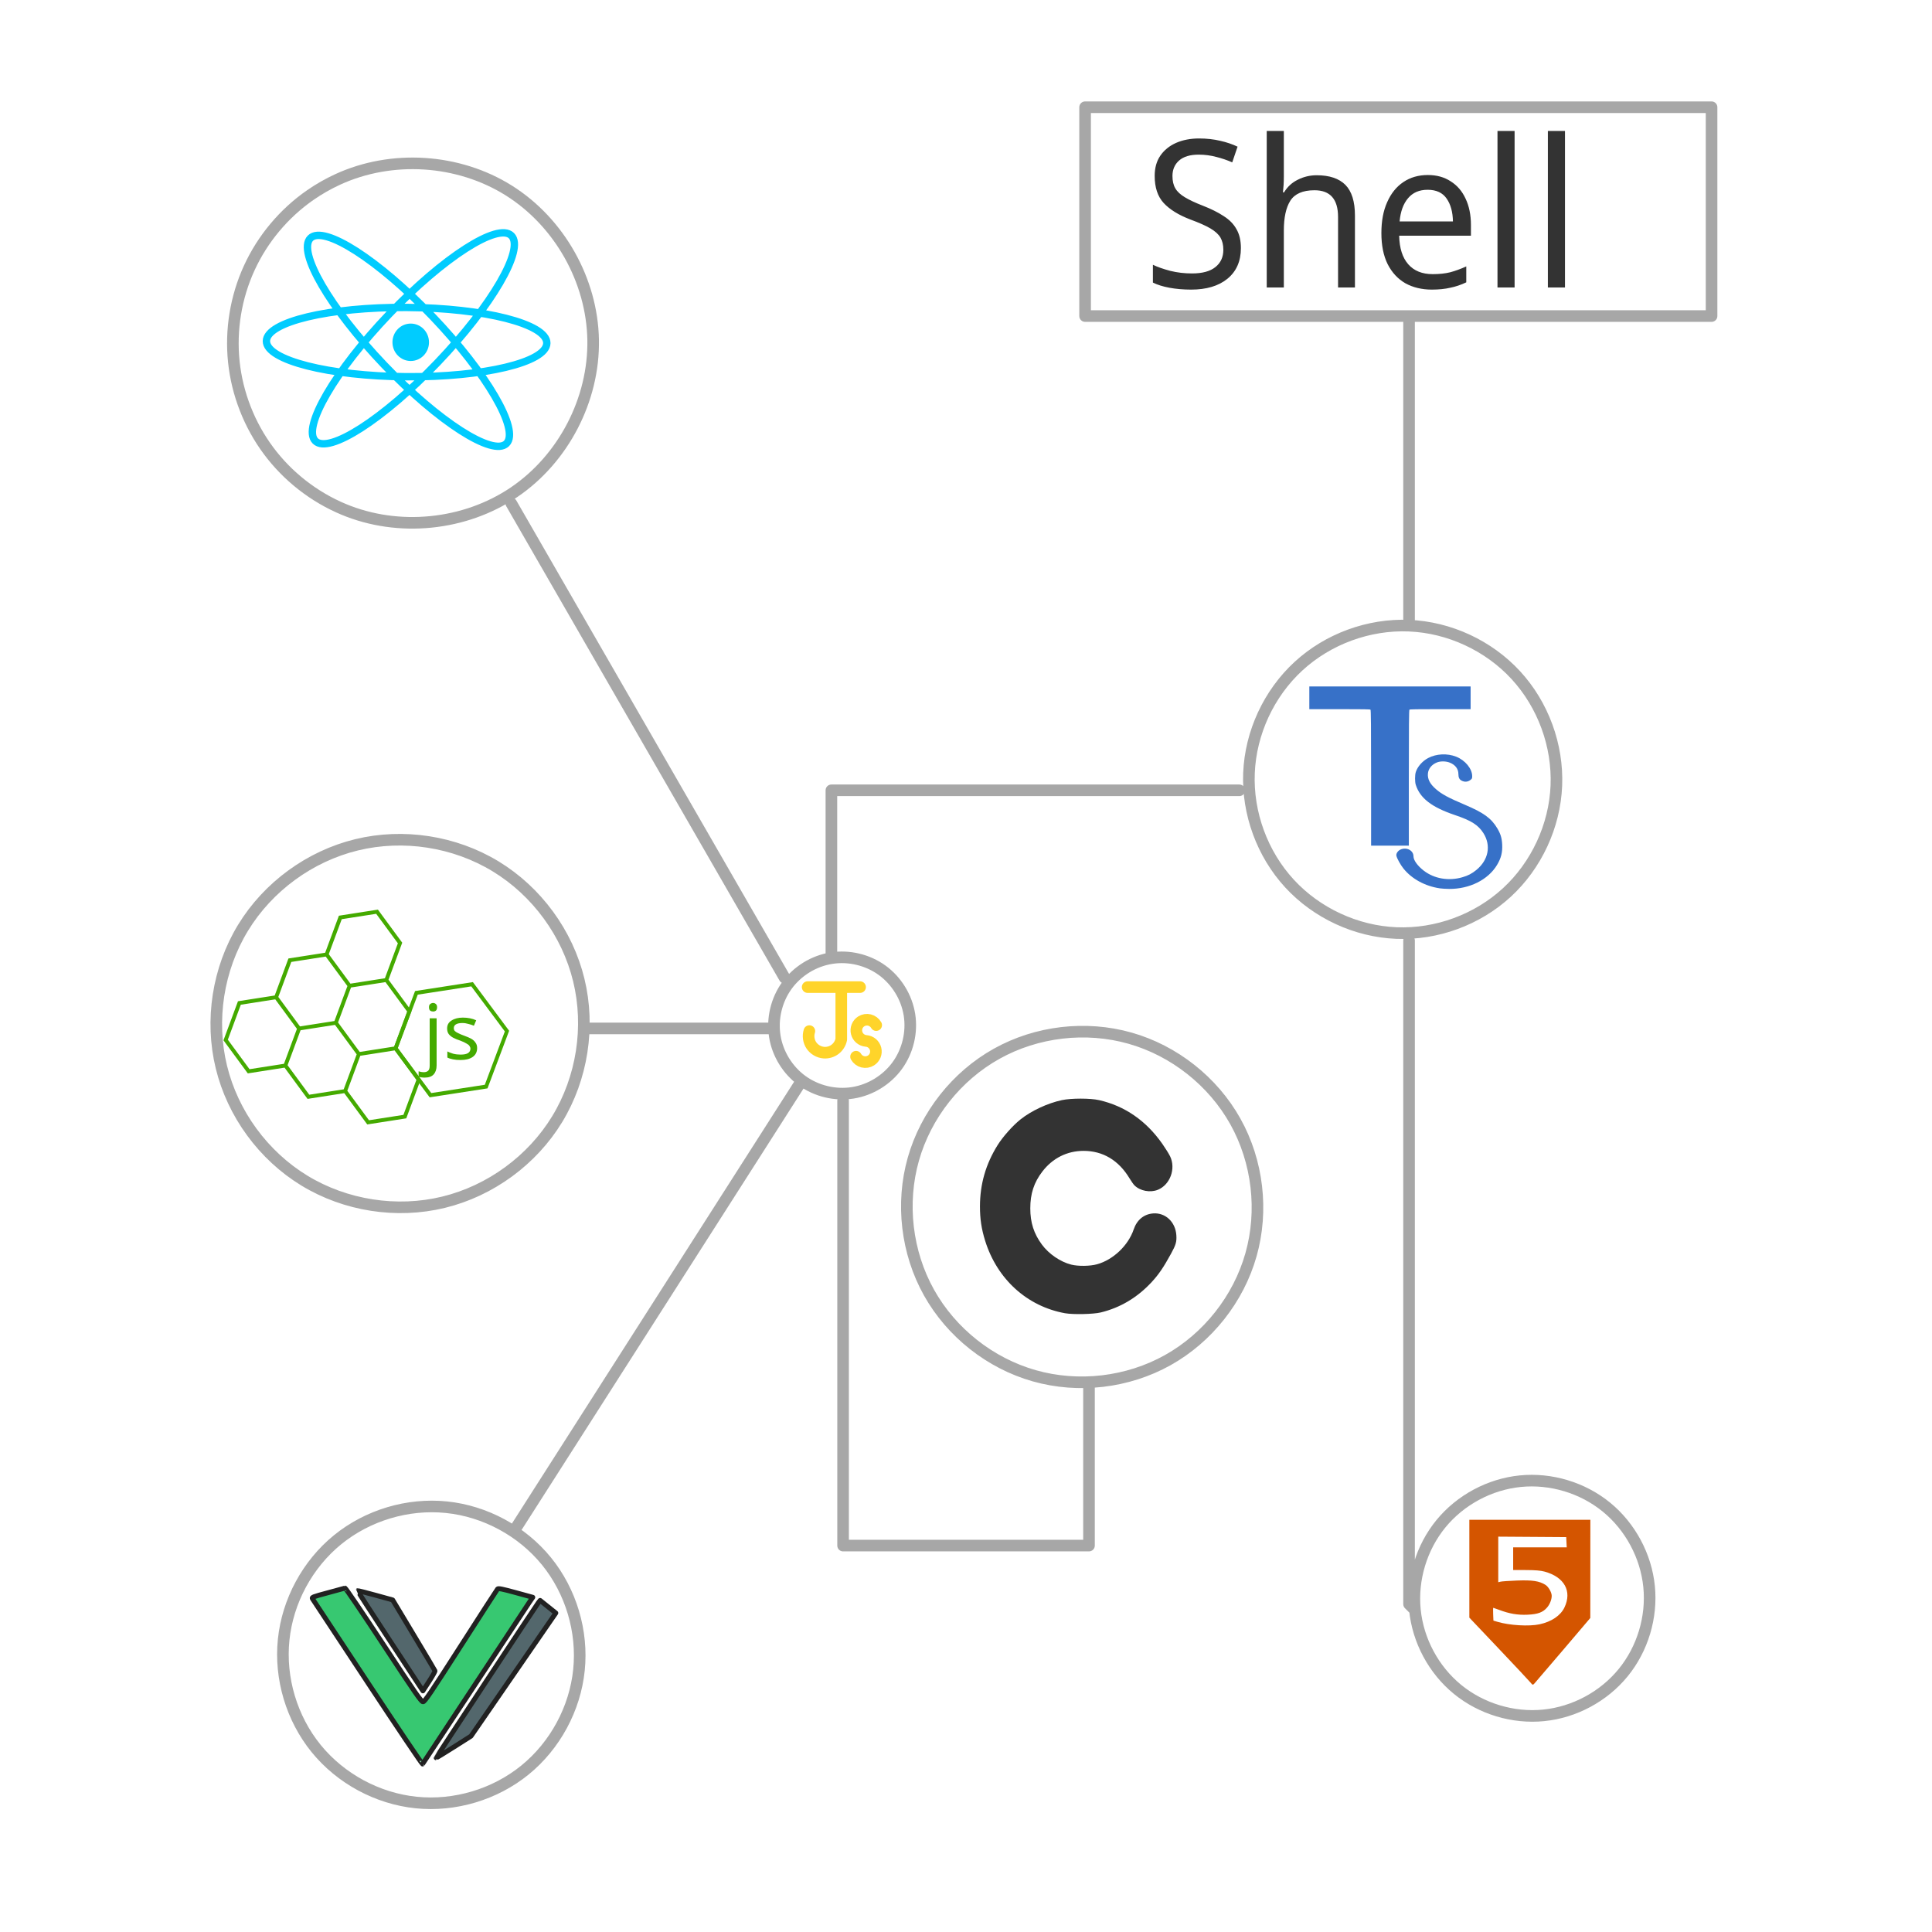
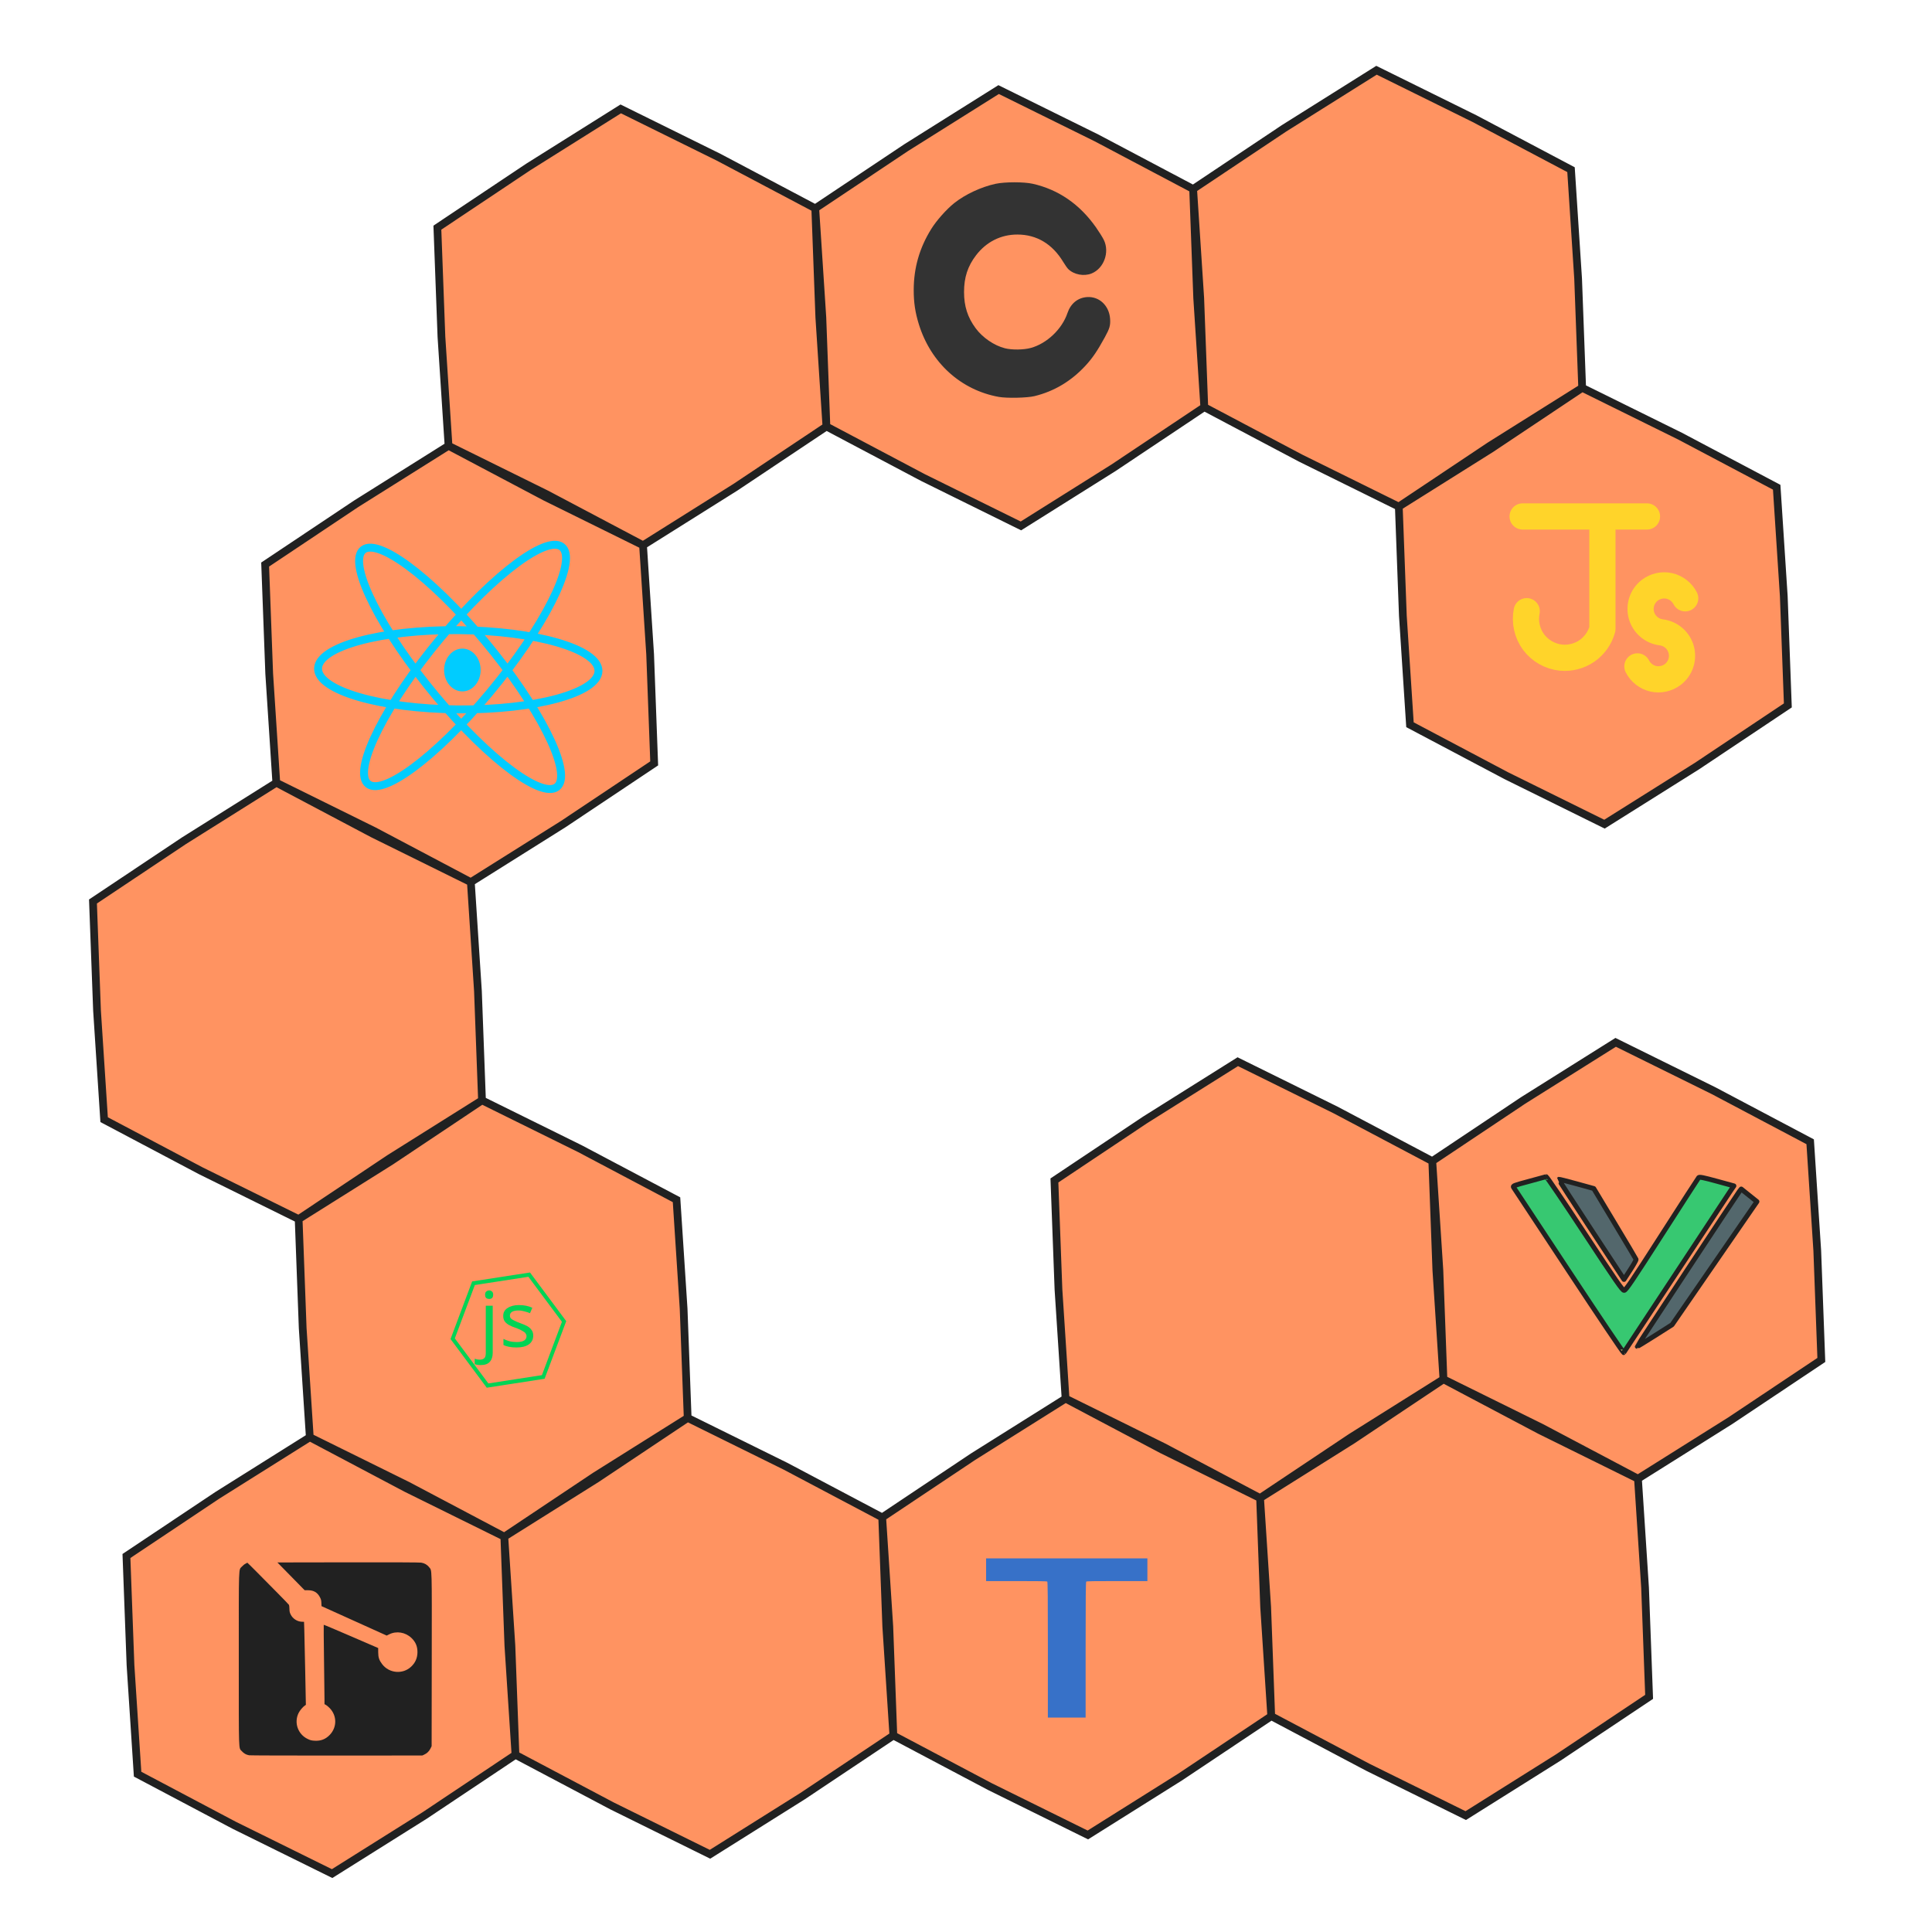
<svg xmlns="http://www.w3.org/2000/svg" width="500" height="500" viewBox="0 0 132.292 132.292" version="1.1" id="svg8">
  <g id="layer1" transform="translate(0,-164.7083)">
-     <path id="path4546" style="opacity:1;fill:none;fill-opacity:1;fill-rule:evenodd;stroke:#212121;stroke-width:0.794;stroke-linecap:round;stroke-linejoin:round;stroke-miterlimit:4;stroke-dasharray:none;stroke-dashoffset:0;stroke-opacity:0.392" d="m 96.885,274.95 c 0.21,2.099 1.283,4.099 2.915,5.435 1.633,1.336 3.805,1.991 5.904,1.781 2.099,-0.21 4.099,-1.283 5.435,-2.915 1.336,-1.633 1.991,-3.805 1.781,-5.904 -0.21,-2.099 -1.283,-4.099 -2.915,-5.435 -1.633,-1.336 -3.805,-1.991 -5.904,-1.781 -2.099,0.21 -4.099,1.283 -5.435,2.915 -1.336,1.633 -1.991,3.805 -1.781,5.904 z m -0.401,-45.837 v 45.436 l 0.401,0.401 m -59.467,-3.341 c -1.679,-2.064 -4.198,-3.424 -6.845,-3.696 -2.647,-0.272 -5.39,0.547 -7.454,2.226 -2.064,1.679 -3.424,4.198 -3.696,6.845 -0.272,2.647 0.547,5.39 2.226,7.454 1.679,2.064 4.198,3.424 6.845,3.696 2.647,0.272 5.39,-0.547 7.454,-2.226 2.064,-1.679 3.424,-4.198 3.696,-6.845 0.272,-2.647 -0.547,-5.39 -2.226,-7.454 z m 17.373,-32.741 -19.377,30.335 M 96.484,207.197 V 186.35 H 117.198 V 172.051 H 74.301 v 14.299 h 22.183 v 0 m -73.365,-9.354 c -0.653,0.301 -1.28,0.659 -1.871,1.069 -1.806,1.253 -3.268,2.999 -4.183,4.998 -0.916,1.999 -1.283,4.246 -1.052,6.432 0.231,2.187 1.06,4.307 2.372,6.071 1.313,1.764 3.106,3.166 5.135,4.014 3.764,1.575 8.31,1.119 11.687,-1.172 3.377,-2.291 5.48,-6.347 5.408,-10.427 -0.072,-4.08 -2.318,-8.058 -5.774,-10.228 -3.456,-2.17 -8.015,-2.464 -11.721,-0.757 z M 53.721,231.653 35.012,199.179 m -1.069,24.856 c -2.816,-1.714 -6.321,-2.259 -9.525,-1.479 -3.204,0.779 -6.067,2.873 -7.781,5.689 -1.714,2.816 -2.259,6.321 -1.479,9.525 0.779,3.204 2.873,6.067 5.689,7.781 2.816,1.714 6.321,2.259 9.525,1.479 3.204,-0.779 6.067,-2.873 7.781,-5.689 1.714,-2.816 2.259,-6.321 1.479,-9.525 -0.779,-3.204 -2.873,-6.067 -5.689,-7.781 z m 18.843,11.092 H 40.224 m 37.15,0.668 c -3.026,-0.857 -6.387,-0.463 -9.133,1.071 -2.746,1.534 -4.844,4.189 -5.701,7.215 -0.857,3.026 -0.463,6.387 1.071,9.133 1.534,2.746 4.189,4.844 7.215,5.701 3.026,0.857 6.387,0.463 9.133,-1.071 2.746,-1.534 4.844,-4.189 5.701,-7.215 0.857,-3.026 0.463,-6.387 -1.071,-9.133 -1.534,-2.746 -4.189,-4.844 -7.215,-5.701 z M 57.73,270.54 H 74.568 V 259.716 M 57.73,240.072 v 30.469 m 46.065,-59.602 c -1.868,-2.029 -4.559,-3.276 -7.314,-3.389 -2.755,-0.114 -5.54,0.907 -7.569,2.775 -2.029,1.868 -3.276,4.559 -3.389,7.314 -0.114,2.755 0.907,5.54 2.775,7.569 1.868,2.029 4.559,3.276 7.314,3.389 2.755,0.114 5.54,-0.907 7.569,-2.775 2.029,-1.868 3.276,-4.559 3.389,-7.314 0.114,-2.755 -0.907,-5.54 -2.775,-7.569 z m -46.866,19.378 v -11.493 h 27.93 m -27.93,11.493 c -1.207,0.192 -2.327,0.881 -3.045,1.87 -0.717,0.99 -1.023,2.268 -0.831,3.475 0.192,1.207 0.881,2.327 1.87,3.045 0.99,0.717 2.268,1.023 3.475,0.831 1.207,-0.192 2.327,-0.881 3.045,-1.87 0.717,-0.99 1.023,-2.268 0.831,-3.475 -0.192,-1.207 -0.881,-2.327 -1.87,-3.045 -0.99,-0.717 -2.268,-1.023 -3.475,-0.831 z" />
-     <path id="path4559-5" style="opacity:1;fill:none;fill-opacity:1;fill-rule:evenodd;stroke:#ffd42a;stroke-width:0.794;stroke-linecap:round;stroke-linejoin:round;stroke-miterlimit:4;stroke-dasharray:none;stroke-dashoffset:0;stroke-opacity:1" d="m 58.617,237.066 c 0.097,0.171 0.266,0.3 0.457,0.348 0.191,0.048 0.401,0.014 0.567,-0.092 0.128,-0.081 0.229,-0.203 0.285,-0.344 0.056,-0.14 0.067,-0.299 0.03,-0.445 -0.037,-0.147 -0.12,-0.281 -0.236,-0.379 -0.115,-0.098 -0.262,-0.158 -0.413,-0.17 m 0.69,-1.082 c -0.097,-0.171 -0.266,-0.3 -0.457,-0.348 -0.191,-0.048 -0.401,-0.014 -0.567,0.092 -0.128,0.081 -0.229,0.203 -0.285,0.344 -0.056,0.14 -0.067,0.299 -0.03,0.445 0.037,0.147 0.12,0.281 0.236,0.379 0.115,0.098 0.262,0.158 0.413,0.17 m -1.701,-0.106 c -0.053,0.268 -0.207,0.515 -0.424,0.681 -0.217,0.166 -0.496,0.249 -0.769,0.228 -0.34,-0.025 -0.665,-0.214 -0.855,-0.497 -0.19,-0.283 -0.242,-0.655 -0.137,-0.979 m 2.185,-2.882 v 3.449 m -2.303,-3.579 h 3.591" />
-     <path id="path4593-0" style="fill:none;fill-rule:evenodd;stroke:#44aa00;stroke-width:0.265;stroke-opacity:1;stroke-miterlimit:4;stroke-dasharray:none" d="m 19.542,237.671 -2.515,0.393 -1.575,-2.142 0.94,-2.535 2.515,-0.393 1.575,2.142 z m 8.18,3.496 -2.515,0.393 -1.575,-2.142 0.94,-2.535 2.515,-0.393 1.575,2.142 z m -1.269,-9.353 -2.515,0.393 -1.575,-2.142 0.94,-2.535 2.515,-0.393 1.575,2.142 z m 0.635,4.676 -2.515,0.393 -1.575,-2.142 0.94,-2.535 2.515,-0.393 1.575,2.142 z m -3.455,2.928 -2.515,0.393 -1.575,-2.142 0.94,-2.535 2.515,-0.393 1.575,2.142 z m -0.635,-4.676 -2.515,0.393 -1.575,-2.142 0.94,-2.535 2.515,-0.393 1.575,2.142 z" />
-     <path style="fill:none;fill-rule:evenodd;stroke:#44aa00;stroke-width:0.229;stroke-miterlimit:4;stroke-dasharray:none;stroke-opacity:1" id="path4593" d="m 27.422,233.546 -3.395,0.495 -2.126,-2.693 1.269,-3.188 3.395,-0.495 2.126,2.693 z" transform="matrix(1.123396,0,0,1.191512,2.483626,-39.16228)" />
-     <text xml:space="preserve" style="font-style:normal;font-weight:normal;font-size:5.299px;line-height:1.25;font-family:sans-serif;letter-spacing:0px;word-spacing:0px;fill:#44aa00;fill-opacity:1;stroke:none;stroke-width:0.265;stroke-miterlimit:4;stroke-dasharray:none" x="28.627" y="240.022" id="text4739" transform="scale(1.01171,0.9884257)">
-       <tspan id="tspan4737" x="28.627" y="240.022" style="fill:#44aa00;fill-opacity:1;stroke-width:0.265;stroke-miterlimit:4;stroke-dasharray:none">js </tspan>
+     <path id="path4534-65" style="fill:#ff8750;fill-opacity:0.902;fill-rule:evenodd;stroke:#212121;stroke-width:0.529;stroke-miterlimit:4;stroke-dasharray:none;stroke-opacity:1" d="m 79.576,263.974 -6.612,-3.497 -0.486,-7.464 -0.278,-7.475 6.221,-4.153 6.335,-3.978 6.707,3.311 6.612,3.497 0.486,7.464 0.278,7.475 -6.221,4.153 -6.335,3.978 z m -11.792,23.07 -6.612,-3.497 -0.486,-7.464 -0.278,-7.475 6.221,-4.153 6.335,-3.978 6.707,3.311 6.612,3.497 0.486,7.464 0.278,7.475 -6.221,4.153 -6.335,3.978 z m 21.291,-90.958 -6.612,-3.497 -0.486,-7.464 -0.278,-7.475 6.221,-4.153 6.335,-3.978 6.707,3.311 6.612,3.497 0.486,7.464 0.278,7.475 -6.221,4.153 -6.335,3.978 z m -25.875,1.323 -6.612,-3.497 -0.486,-7.464 -0.278,-7.475 6.221,-4.153 6.335,-3.978 6.707,3.311 6.612,3.497 0.486,7.464 0.278,7.475 -6.221,4.153 -6.335,3.978 z m -21.291,90.958 -6.612,-3.497 -0.486,-7.464 -0.278,-7.475 6.221,-4.153 6.335,-3.978 6.707,3.311 6.612,3.497 0.486,7.464 0.278,7.475 -6.221,4.153 -6.335,3.978 z m -4.584,-89.635 -6.612,-3.497 -0.486,-7.464 -0.278,-7.475 6.221,-4.153 6.335,-3.978 6.707,3.311 6.612,3.497 0.486,7.464 0.278,7.475 -6.221,4.153 -6.335,3.978 z m -23.583,46.141 -6.612,-3.497 -0.486,-7.464 -0.278,-7.475 6.221,-4.153 6.335,-3.978 6.707,3.311 6.612,3.497 0.486,7.464 0.278,7.475 -6.221,4.153 -6.335,3.978 z m 2.292,44.817 -6.612,-3.497 -0.486,-7.464 -0.278,-7.475 6.221,-4.153 6.335,-3.978 6.707,3.311 6.612,3.497 0.486,7.464 0.278,7.475 -6.221,4.153 -6.335,3.978 z m 89.417,-27.041 -6.612,-3.497 -0.486,-7.464 -0.278,-7.475 6.221,-4.153 6.335,-3.978 6.707,3.311 6.612,3.497 0.486,7.464 0.278,7.475 -6.221,4.153 -6.335,3.978 z m -77.626,3.97 -6.612,-3.497 -0.486,-7.464 -0.278,-7.475 6.221,-4.153 6.335,-3.978 6.707,3.311 6.612,3.497 0.486,7.464 0.278,7.475 -6.221,4.153 -6.335,3.978 z m 65.834,19.1 -6.612,-3.497 -0.486,-7.464 -0.278,-7.475 6.221,-4.153 6.335,-3.978 6.707,3.311 6.612,3.497 0.486,7.464 0.278,7.475 -6.221,4.153 -6.335,3.978 z m 9.499,-67.888 -6.612,-3.497 -0.486,-7.464 -0.278,-7.475 6.221,-4.153 6.335,-3.978 6.707,3.311 6.612,3.497 0.486,7.464 0.278,7.475 -6.221,4.153 -6.335,3.978 z m -77.626,3.97 -6.612,-3.497 -0.486,-7.464 -0.278,-7.475 6.221,-4.153 6.335,-3.978 6.707,3.311 6.612,3.497 0.486,7.464 0.278,7.475 -6.221,4.153 -6.335,3.978 z" />
+     <path style="fill:#37c871;stroke:#212121;stroke-width:0.335;stroke-linecap:round;stroke-linejoin:round;stroke-miterlimit:4;stroke-dasharray:none;stroke-opacity:1" d="m 107.425,251.745 c -2.042,-3.096 -3.745,-5.677 -3.785,-5.736 -0.066,-0.098 0.019,-0.131 1.046,-0.406 0.615,-0.165 1.148,-0.31 1.184,-0.323 0.036,-0.013 1.221,1.733 2.634,3.881 2.168,3.297 2.589,3.905 2.705,3.905 0.117,0 0.507,-0.577 2.589,-3.824 1.349,-2.103 2.482,-3.858 2.518,-3.899 0.051,-0.058 0.324,-0.004 1.239,0.247 l 1.173,0.321 -0.211,0.306 c -0.116,0.168 -1.804,2.725 -3.751,5.682 -1.947,2.957 -3.56,5.398 -3.584,5.426 -0.024,0.028 -1.714,-2.483 -3.756,-5.579 z" id="path4961" />
+     <path style="fill:#53676c;stroke:#212121;stroke-width:0.335;stroke-linecap:round;stroke-linejoin:round;stroke-miterlimit:4;stroke-dasharray:none;stroke-opacity:1" d="m 108.955,248.901 c -1.235,-1.879 -2.236,-3.428 -2.223,-3.441 0.013,-0.013 0.557,0.123 1.211,0.304 l 1.188,0.328 1.437,2.394 c 0.791,1.317 1.448,2.423 1.461,2.459 0.013,0.036 -0.168,0.359 -0.402,0.719 l -0.426,0.654 z" id="path4963" />
+     <path style="fill:#53676c;fill-opacity:0.999;stroke:#212121;stroke-width:0.335;stroke-linecap:round;stroke-linejoin:round;stroke-miterlimit:4;stroke-dasharray:none;stroke-opacity:1" d="m 112.11,256.9 c 0,-0.04 6.815,-10.382 6.989,-10.607 l 0.13,-0.168 0.538,0.431 0.538,0.431 -0.371,0.536 c -0.204,0.295 -1.511,2.192 -2.905,4.215 l -2.534,3.679 -1.192,0.757 c -0.656,0.416 -1.192,0.743 -1.192,0.726 z" id="path4965" />
+     <path id="path4823-7-2" style="fill:none;fill-rule:evenodd;stroke:#00ccff;stroke-width:0.542;stroke-miterlimit:4;stroke-dasharray:none;stroke-opacity:1" d="m 33.498,212.173 a 2.485,10.484 39.311 0 0 5.058,-9.94 2.485,10.484 39.311 0 0 -8.369,6.145 2.485,10.484 39.311 0 0 -5.058,9.94 2.485,10.484 39.311 0 0 8.369,-6.145 z m -3.648,0.197 a 10.484,2.485 50.689 0 1 -5.058,-9.94 10.484,2.485 50.689 0 1 8.369,6.145 10.484,2.485 50.689 0 1 5.058,9.94 10.484,2.485 50.689 0 1 -8.369,-6.145 z m 1.513,0.915 a 9.601,2.714 0.489 0 1 -9.584,-2.794 9.601,2.714 0.489 0 1 9.617,-2.634 9.601,2.714 0.489 0 1 9.584,2.794 9.601,2.714 0.489 0 1 -9.617,2.634 z" />
+     <ellipse style="fill:#00ccff;fill-rule:evenodd;stroke-width:0.129" id="path4855" cx="31.661" cy="210.586" rx="1.251" ry="1.465" />
+     <path style="fill:#333333;stroke:none;stroke-width:0.053" d="m 68.402,191.888 c -2.602,-0.465 -4.663,-2.332 -5.482,-4.968 -0.252,-0.81 -0.355,-1.495 -0.354,-2.354 0.002,-1.518 0.394,-2.882 1.203,-4.183 0.358,-0.576 1.04,-1.344 1.568,-1.765 0.749,-0.598 1.857,-1.114 2.841,-1.325 0.635,-0.136 1.943,-0.136 2.541,0 1.765,0.4 3.219,1.404 4.333,2.991 0.209,0.298 0.449,0.683 0.533,0.856 0.409,0.84 0.003,1.951 -0.839,2.293 -0.522,0.212 -1.206,0.083 -1.598,-0.3 -0.067,-0.065 -0.221,-0.285 -0.344,-0.488 -0.742,-1.232 -1.822,-1.877 -3.141,-1.877 -1.129,0 -2.122,0.498 -2.827,1.418 -0.573,0.747 -0.824,1.516 -0.824,2.519 0,0.974 0.244,1.733 0.797,2.482 0.473,0.641 1.264,1.182 2.004,1.369 0.48,0.121 1.284,0.111 1.771,-0.023 1.102,-0.303 2.136,-1.287 2.508,-2.385 0.222,-0.655 0.702,-1.05 1.336,-1.097 0.837,-0.062 1.525,0.584 1.585,1.489 0.03,0.452 -0.029,0.658 -0.364,1.269 -0.515,0.94 -0.844,1.422 -1.324,1.942 -0.979,1.058 -2.146,1.755 -3.491,2.082 -0.497,0.121 -1.884,0.152 -2.432,0.054 z" id="path5029" />
+     <path style="fill:#3771c8;fill-opacity:1;stroke:none;stroke-width:0.032" d="m 71.753,277.68 c 0,-3.57 -0.01,-4.647 -0.042,-4.674 -0.032,-0.026 -0.549,-0.035 -2.115,-0.035 h -2.073 v -0.777 -0.777 h 5.522 5.522 v 0.777 0.777 h -2.073 c -1.565,0 -2.083,0.008 -2.115,0.035 -0.032,0.027 -0.042,1.104 -0.042,4.674 v 4.639 h -1.293 -1.293 z" id="path5703" />
+     <path id="path4559-5" style="opacity:1;fill:none;fill-opacity:1;fill-rule:evenodd;stroke:#ffd42a;stroke-width:1.794;stroke-linecap:round;stroke-linejoin:round;stroke-miterlimit:4;stroke-dasharray:none;stroke-dashoffset:0;stroke-opacity:1" d="m 112.12,210.339 c 0.214,0.423 0.622,0.742 1.084,0.847 0.462,0.105 0.968,-0.007 1.343,-0.296 0.252,-0.194 0.444,-0.464 0.545,-0.766 0.101,-0.302 0.11,-0.633 0.026,-0.94 -0.084,-0.307 -0.261,-0.587 -0.502,-0.795 -0.241,-0.208 -0.544,-0.342 -0.86,-0.381 m 1.637,-2.331 c -0.214,-0.423 -0.622,-0.742 -1.084,-0.847 -0.462,-0.105 -0.968,0.007 -1.343,0.296 -0.252,0.194 -0.444,0.464 -0.545,0.766 -0.101,0.302 -0.11,0.633 -0.026,0.94 0.084,0.307 0.261,0.587 0.502,0.795 0.241,0.208 0.544,0.342 0.86,0.381 m -4.035,-0.228 c -0.162,0.602 -0.543,1.143 -1.056,1.498 -0.513,0.355 -1.153,0.521 -1.773,0.461 -0.74,-0.072 -1.442,-0.469 -1.884,-1.067 -0.442,-0.597 -0.617,-1.385 -0.469,-2.113 m 5.183,-6.207 v 7.428 m -5.463,-7.708 h 8.516" />
+     <path style="fill:none;fill-rule:evenodd;stroke:#00d455;stroke-width:0.229;stroke-miterlimit:4;stroke-dasharray:none;stroke-opacity:1" id="path4593" d="m 27.422,233.546 -3.395,0.495 -2.126,-2.693 1.269,-3.188 3.395,-0.495 2.126,2.693 z" transform="matrix(1.123396,0,0,1.191512,6.393392,-19.27834)" />
+     <text xml:space="preserve" style="font-style:normal;font-weight:normal;font-size:5.299px;line-height:1.25;font-family:sans-serif;letter-spacing:0px;word-spacing:0px;fill:#00d455;fill-opacity:1;stroke:none;stroke-width:0.265;stroke-miterlimit:4;stroke-dasharray:none" x="32.426" y="259.936" id="text4739" transform="scale(1.01171,0.9884257)">
+       <tspan id="tspan4737" x="32.426" y="259.936" style="fill:#00d455;fill-opacity:1;stroke-width:0.265;stroke-miterlimit:4;stroke-dasharray:none">js </tspan>
    </text>
-     <path id="path4823-7-2" style="fill:none;fill-rule:evenodd;stroke:#00ccff;stroke-width:0.506;stroke-miterlimit:4;stroke-dasharray:none;stroke-opacity:1" d="m 29.961,189.532 a 2.343,9.72 43.603 0 0 5.058,-8.687 2.343,9.72 43.603 0 0 -8.369,5.37 2.343,9.72 43.603 0 0 -5.058,8.687 2.343,9.72 43.603 0 0 8.369,-5.37 z m -3.648,0.173 a 9.72,2.343 46.397 0 1 -5.058,-8.687 9.72,2.343 46.397 0 1 8.369,5.37 9.72,2.343 46.397 0 1 5.058,8.687 9.72,2.343 46.397 0 1 -8.369,-5.37 z m 1.513,0.799 a 9.601,2.372 0.419 0 1 -9.584,-2.442 9.601,2.372 0.419 0 1 9.617,-2.302 9.601,2.372 0.419 0 1 9.584,2.442 9.601,2.372 0.419 0 1 -9.617,2.302 z" />
-     <ellipse style="fill:#00ccff;fill-rule:evenodd;stroke-width:0.121" id="path4855" cx="28.124" cy="188.146" rx="1.251" ry="1.281" />
-     <path style="fill:#37c871;stroke:#212121;stroke-width:0.335;stroke-linecap:round;stroke-linejoin:round;stroke-miterlimit:4;stroke-dasharray:none;stroke-opacity:1" d="m 25.18,279.916 c -2.042,-3.096 -3.745,-5.677 -3.785,-5.736 -0.066,-0.098 0.019,-0.131 1.046,-0.406 0.615,-0.165 1.148,-0.31 1.184,-0.323 0.036,-0.013 1.221,1.733 2.634,3.881 2.168,3.297 2.589,3.905 2.705,3.905 0.117,0 0.507,-0.577 2.589,-3.824 1.348,-2.103 2.482,-3.858 2.518,-3.899 0.052,-0.058 0.324,-0.004 1.239,0.247 l 1.172,0.321 -0.211,0.306 c -0.116,0.168 -1.804,2.725 -3.751,5.682 -1.947,2.957 -3.56,5.398 -3.584,5.426 -0.024,0.028 -1.714,-2.483 -3.756,-5.579 z" id="path4961" />
-     <path style="fill:#53676c;stroke:#212121;stroke-width:0.335;stroke-linecap:round;stroke-linejoin:round;stroke-miterlimit:4;stroke-dasharray:none;stroke-opacity:1" d="m 26.711,277.072 c -1.235,-1.879 -2.236,-3.428 -2.223,-3.441 0.012,-0.013 0.557,0.123 1.211,0.304 l 1.188,0.328 1.437,2.394 c 0.791,1.317 1.448,2.423 1.461,2.459 0.013,0.036 -0.168,0.359 -0.402,0.719 l -0.426,0.654 z" id="path4963" />
-     <path style="fill:#53676c;fill-opacity:0.999;stroke:#212121;stroke-width:0.335;stroke-linecap:round;stroke-linejoin:round;stroke-miterlimit:4;stroke-dasharray:none;stroke-opacity:1" d="m 29.865,285.071 c 0,-0.04 6.815,-10.382 6.989,-10.607 l 0.13,-0.168 0.538,0.431 0.538,0.431 -0.371,0.536 c -0.204,0.295 -1.511,2.192 -2.905,4.215 l -2.534,3.679 -1.192,0.757 c -0.656,0.416 -1.192,0.743 -1.192,0.726 z" id="path4965" />
-     <path style="fill:#333333;stroke:none;stroke-width:0.053" d="m 72.938,254.633 c -2.602,-0.465 -4.663,-2.332 -5.482,-4.968 -0.252,-0.81 -0.355,-1.495 -0.354,-2.354 0.002,-1.518 0.394,-2.882 1.203,-4.183 0.358,-0.576 1.04,-1.344 1.568,-1.765 0.749,-0.598 1.857,-1.114 2.841,-1.325 0.635,-0.136 1.943,-0.136 2.541,0 1.765,0.4 3.219,1.404 4.333,2.991 0.209,0.298 0.449,0.683 0.533,0.856 0.409,0.84 0.003,1.951 -0.839,2.293 -0.522,0.212 -1.206,0.083 -1.598,-0.3 -0.067,-0.065 -0.221,-0.285 -0.344,-0.488 -0.742,-1.232 -1.822,-1.877 -3.141,-1.877 -1.129,0 -2.122,0.498 -2.827,1.418 -0.573,0.747 -0.824,1.516 -0.824,2.519 0,0.974 0.244,1.733 0.797,2.482 0.473,0.641 1.264,1.182 2.004,1.369 0.48,0.121 1.284,0.111 1.771,-0.023 1.102,-0.303 2.136,-1.287 2.508,-2.385 0.222,-0.655 0.702,-1.05 1.336,-1.097 0.837,-0.062 1.525,0.584 1.585,1.489 0.03,0.452 -0.029,0.658 -0.364,1.269 -0.515,0.94 -0.844,1.422 -1.324,1.942 -0.979,1.058 -2.146,1.755 -3.491,2.082 -0.497,0.121 -1.884,0.152 -2.432,0.054 z" id="path5029" />
-     <path id="path5703" style="fill:#3771c8;fill-opacity:1;stroke:none;stroke-width:0.032" d="m 98.58,225.535 c -1.002,-0.15 -1.905,-0.642 -2.474,-1.348 -0.206,-0.255 -0.448,-0.692 -0.489,-0.881 -0.032,-0.145 0.097,-0.34 0.278,-0.424 0.416,-0.191 0.891,0.056 0.892,0.464 6.57e-4,0.267 0.279,0.654 0.711,0.985 0.716,0.55 1.707,0.718 2.641,0.445 0.392,-0.114 0.643,-0.245 0.948,-0.493 0.837,-0.683 1.028,-1.677 0.487,-2.53 -0.35,-0.551 -0.836,-0.86 -1.932,-1.228 -1.604,-0.539 -2.408,-1.158 -2.699,-2.079 -0.065,-0.205 -0.064,-0.665 0.002,-0.873 0.116,-0.368 0.457,-0.754 0.845,-0.959 0.563,-0.297 1.305,-0.333 1.916,-0.094 0.62,0.242 1.101,0.827 1.101,1.337 0,0.15 -0.011,0.172 -0.12,0.257 -0.189,0.146 -0.412,0.159 -0.627,0.035 -0.135,-0.078 -0.197,-0.213 -0.197,-0.431 0,-0.357 -0.207,-0.635 -0.587,-0.788 -0.265,-0.107 -0.639,-0.113 -0.886,-0.013 -0.36,0.145 -0.589,0.432 -0.616,0.769 -0.029,0.369 0.142,0.702 0.544,1.052 0.405,0.353 0.837,0.587 1.982,1.073 1.295,0.549 1.809,0.922 2.223,1.612 0.227,0.379 0.313,0.661 0.337,1.1 0.029,0.543 -0.07,0.94 -0.35,1.409 -0.609,1.016 -1.882,1.654 -3.281,1.644 -0.218,-0.001 -0.509,-0.019 -0.647,-0.04 z m -4.695,-7.559 c 0,-3.57 -0.01,-4.647 -0.042,-4.674 -0.032,-0.026 -0.549,-0.035 -2.115,-0.035 h -2.073 v -0.777 -0.777 h 5.522 5.522 v 0.777 0.777 h -2.073 c -1.565,0 -2.083,0.008 -2.115,0.035 -0.032,0.027 -0.042,1.104 -0.042,4.674 v 4.639 H 95.178 93.885 Z" />
-     <path style="fill:#d45500;stroke:none;stroke-width:0.06" d="m 104.778,279.895 c -0.095,-0.116 -1.072,-1.157 -2.17,-2.315 l -1.996,-2.105 v -3.351 -3.351 h 4.143 4.143 l -0.002,3.363 -0.002,3.363 -1.863,2.191 c -1.025,1.205 -1.912,2.242 -1.971,2.303 -0.104,0.108 -0.113,0.105 -0.281,-0.099 z m 0.647,-3.966 c 0.811,-0.174 1.431,-0.593 1.697,-1.146 0.538,-1.117 -0.002,-2.092 -1.363,-2.462 -0.266,-0.072 -0.631,-0.103 -1.26,-0.105 l -0.886,-0.003 -6e-5,-0.776 -5e-5,-0.776 h 1.834 1.834 l -0.018,-0.35 -0.018,-0.35 -2.326,-0.016 -2.327,-0.016 v 1.56 1.56 l 0.165,-0.039 c 0.091,-0.022 0.597,-0.056 1.126,-0.076 1.047,-0.04 1.52,0.032 1.938,0.294 0.208,0.13 0.43,0.516 0.431,0.75 0.003,0.251 -0.131,0.589 -0.317,0.803 -0.291,0.336 -0.628,0.46 -1.341,0.493 -0.668,0.031 -1.248,-0.068 -1.935,-0.329 -0.21,-0.08 -0.394,-0.145 -0.408,-0.145 -0.014,0 -0.018,0.197 -0.008,0.439 l 0.018,0.439 0.27,0.081 c 0.83,0.247 2.169,0.327 2.892,0.171 z" id="path5748" />
-     <text xml:space="preserve" style="font-style:normal;font-weight:normal;font-size:13.728px;line-height:1.25;font-family:sans-serif;letter-spacing:0px;word-spacing:0px;fill:#333333;fill-opacity:1;stroke:none;stroke-width:1.716;" x="80.369" y="179.558" id="text5800" transform="scale(0.9737745,1.026932)">
-       <tspan id="tspan5798" x="80.369" y="179.558" style="stroke-width:1.716;fill:#333333;fill-opacity:1;">Shell</tspan>
-     </text>
+     <path style="fill:#212120;stroke:none;stroke-width:0.041;fill-opacity:0" d="m 16.816,284.986 c -0.114,-0.077 -0.233,-0.203 -0.282,-0.298 -0.085,-0.164 -0.085,-0.188 -0.096,-6.12 l -0.011,-5.956 0.107,-0.219 c 0.071,-0.146 0.163,-0.256 0.275,-0.33 l 0.168,-0.111 h 6.066 6.066 l 0.175,0.116 c 0.121,0.08 0.205,0.181 0.274,0.329 l 0.099,0.213 5.3e-4,5.9 c 2.7e-4,4.302 -0.012,5.938 -0.046,6.039 -0.07,0.209 -0.226,0.398 -0.406,0.489 -0.158,0.081 -0.251,0.082 -6.176,0.082 h -6.016 z m 6.494,-1.485 c 0.558,-0.265 0.814,-0.885 0.611,-1.481 -0.065,-0.191 -0.318,-0.498 -0.485,-0.588 -0.077,-0.041 -0.081,-0.124 -0.115,-2.065 -0.019,-1.112 -0.027,-2.031 -0.016,-2.041 0.01,-0.01 0.799,0.255 1.752,0.59 l 1.733,0.609 0.01,0.226 c 0.036,0.779 0.924,1.181 1.522,0.689 0.528,-0.435 0.417,-1.251 -0.213,-1.567 -0.142,-0.071 -0.586,-0.091 -0.703,-0.03 -0.093,0.048 -4.256,-1.473 -4.267,-1.559 -0.036,-0.28 -0.075,-0.387 -0.185,-0.514 -0.186,-0.212 -0.324,-0.27 -0.624,-0.26 l -0.258,0.008 -1.35,-1.116 c -0.743,-0.614 -1.383,-1.116 -1.423,-1.116 -0.084,0 -0.168,0.133 -0.135,0.213 0.013,0.03 0.442,0.399 0.955,0.82 0.513,0.421 1.151,0.946 1.419,1.167 l 0.487,0.402 0.199,-0.051 c 0.171,-0.044 0.219,-0.042 0.339,0.016 0.176,0.084 0.23,0.188 0.244,0.474 l 0.011,0.226 0.616,0.229 c 0.339,0.126 1.358,0.5 2.265,0.832 1.645,0.601 1.649,0.603 1.796,0.541 0.202,-0.084 0.313,-0.078 0.52,0.032 0.565,0.299 0.354,1.139 -0.287,1.139 -0.212,0 -0.411,-0.104 -0.522,-0.273 -0.055,-0.084 -0.074,-0.194 -0.074,-0.419 0,-0.228 -0.016,-0.314 -0.062,-0.341 -0.163,-0.095 -3.949,-1.386 -4.003,-1.366 -0.034,0.013 -0.071,0.054 -0.083,0.092 -0.012,0.037 -0.004,0.965 0.018,2.061 0.022,1.096 0.04,2.108 0.041,2.248 8e-4,0.247 0.006,0.258 0.134,0.323 0.324,0.164 0.5,0.447 0.497,0.803 -0.005,0.717 -0.861,1.112 -1.394,0.644 -0.439,-0.385 -0.406,-1.034 0.071,-1.377 l 0.2,-0.144 -0.022,-0.499 c -0.012,-0.275 -0.041,-1.322 -0.065,-2.327 -0.048,-2.055 -0.036,-1.982 -0.326,-1.895 -0.126,0.038 -0.203,0.039 -0.305,0.005 -0.202,-0.067 -0.277,-0.174 -0.306,-0.439 l -0.025,-0.235 -1.397,-1.16 c -0.822,-0.682 -1.433,-1.161 -1.484,-1.163 -0.104,-0.003 -0.198,0.096 -0.167,0.176 0.012,0.031 0.631,0.56 1.376,1.174 l 1.354,1.118 0.026,0.193 c 0.05,0.374 0.363,0.664 0.72,0.664 0.162,0 0.164,0.002 0.184,0.175 0.011,0.096 0.04,1.043 0.063,2.104 l 0.042,1.929 -0.181,0.174 c -0.233,0.223 -0.354,0.464 -0.38,0.755 -0.044,0.489 0.213,0.947 0.655,1.167 0.291,0.145 0.702,0.148 0.998,0.008 z" id="path4712" />
+     <path style="fill:#212121;fill-opacity:1;stroke:none;stroke-width:0.029" d="m 17.046,284.896 c -0.192,-0.033 -0.351,-0.124 -0.486,-0.276 -0.227,-0.258 -0.209,0.29 -0.209,-6.318 0,-6.631 -0.02,-6.063 0.218,-6.328 0.069,-0.077 0.179,-0.164 0.244,-0.193 0.065,-0.029 0.118,-0.062 0.118,-0.072 0,-0.01 0.31,0.296 0.69,0.68 0.379,0.384 1.016,1.028 1.415,1.431 0.399,0.403 0.737,0.754 0.751,0.781 0.015,0.026 0.029,0.148 0.031,0.27 0.003,0.179 0.019,0.254 0.085,0.387 0.14,0.285 0.446,0.486 0.757,0.497 l 0.158,0.006 0.018,0.523 c 0.01,0.288 0.038,1.567 0.063,2.843 l 0.045,2.32 -0.067,0.045 c -0.139,0.093 -0.345,0.338 -0.431,0.512 -0.328,0.665 -0.048,1.46 0.625,1.78 0.185,0.088 0.26,0.107 0.475,0.119 0.424,0.024 0.75,-0.103 1.037,-0.403 0.497,-0.521 0.497,-1.302 -9e-5,-1.823 -0.088,-0.093 -0.207,-0.193 -0.262,-0.223 l -0.102,-0.055 5.3e-4,-0.349 c 2.3e-4,-0.192 -0.015,-1.412 -0.033,-2.711 -0.018,-1.299 -0.027,-2.368 -0.019,-2.375 0.008,-0.008 0.849,0.347 1.871,0.789 l 1.857,0.803 0.002,0.294 c 0.002,0.354 0.064,0.54 0.27,0.81 0.48,0.631 1.409,0.713 1.983,0.175 0.292,-0.273 0.434,-0.601 0.435,-1.001 7.9e-4,-0.395 -0.128,-0.697 -0.412,-0.968 -0.418,-0.398 -1.032,-0.497 -1.53,-0.246 l -0.164,0.083 -2.232,-1.008 -2.232,-1.008 -0.009,-0.219 c -0.007,-0.183 -0.025,-0.249 -0.105,-0.401 -0.17,-0.319 -0.425,-0.468 -0.804,-0.469 l -0.237,-5.3e-4 -0.933,-0.951 -0.933,-0.951 4.83,-0.008 c 3.053,-0.005 4.899,0.003 5.017,0.021 0.226,0.035 0.414,0.144 0.546,0.317 0.197,0.258 0.184,-0.191 0.176,6.339 l -0.008,5.911 -0.081,0.165 c -0.092,0.187 -0.233,0.323 -0.426,0.413 l -0.132,0.061 -5.868,0.004 c -3.228,0.002 -5.928,-0.006 -6.001,-0.019 z" id="path4804" />
  </g>
</svg>
